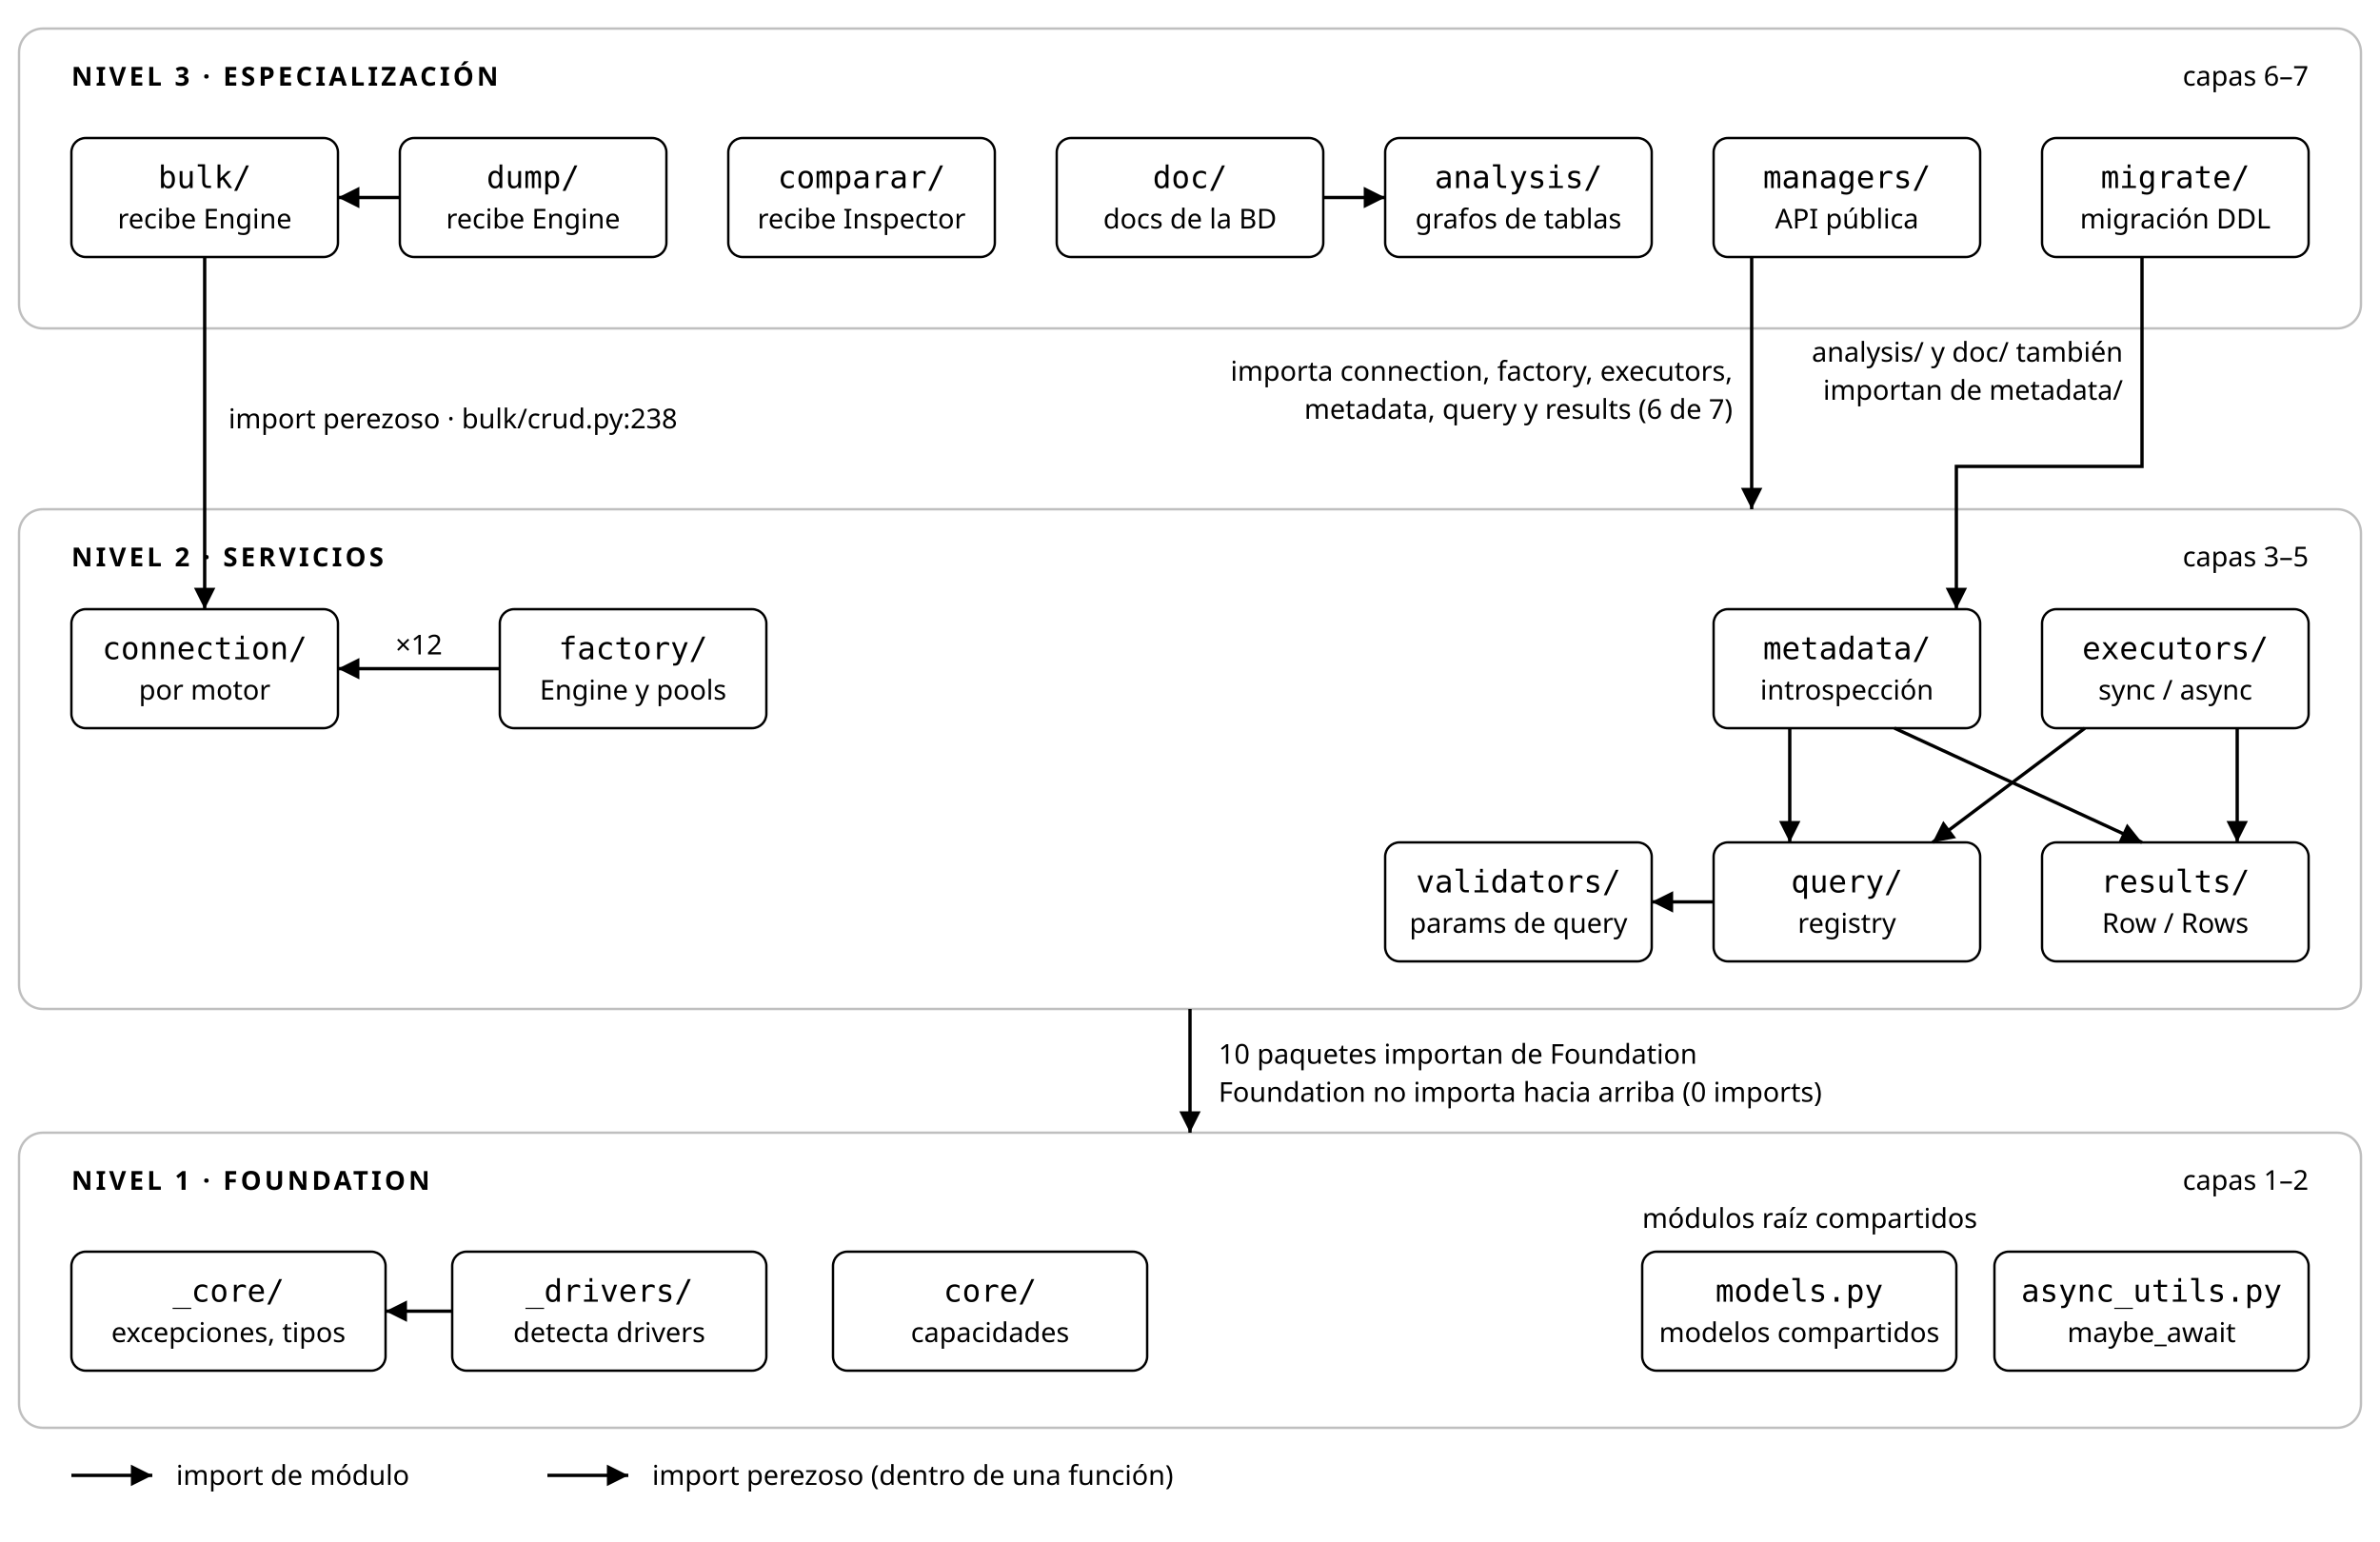
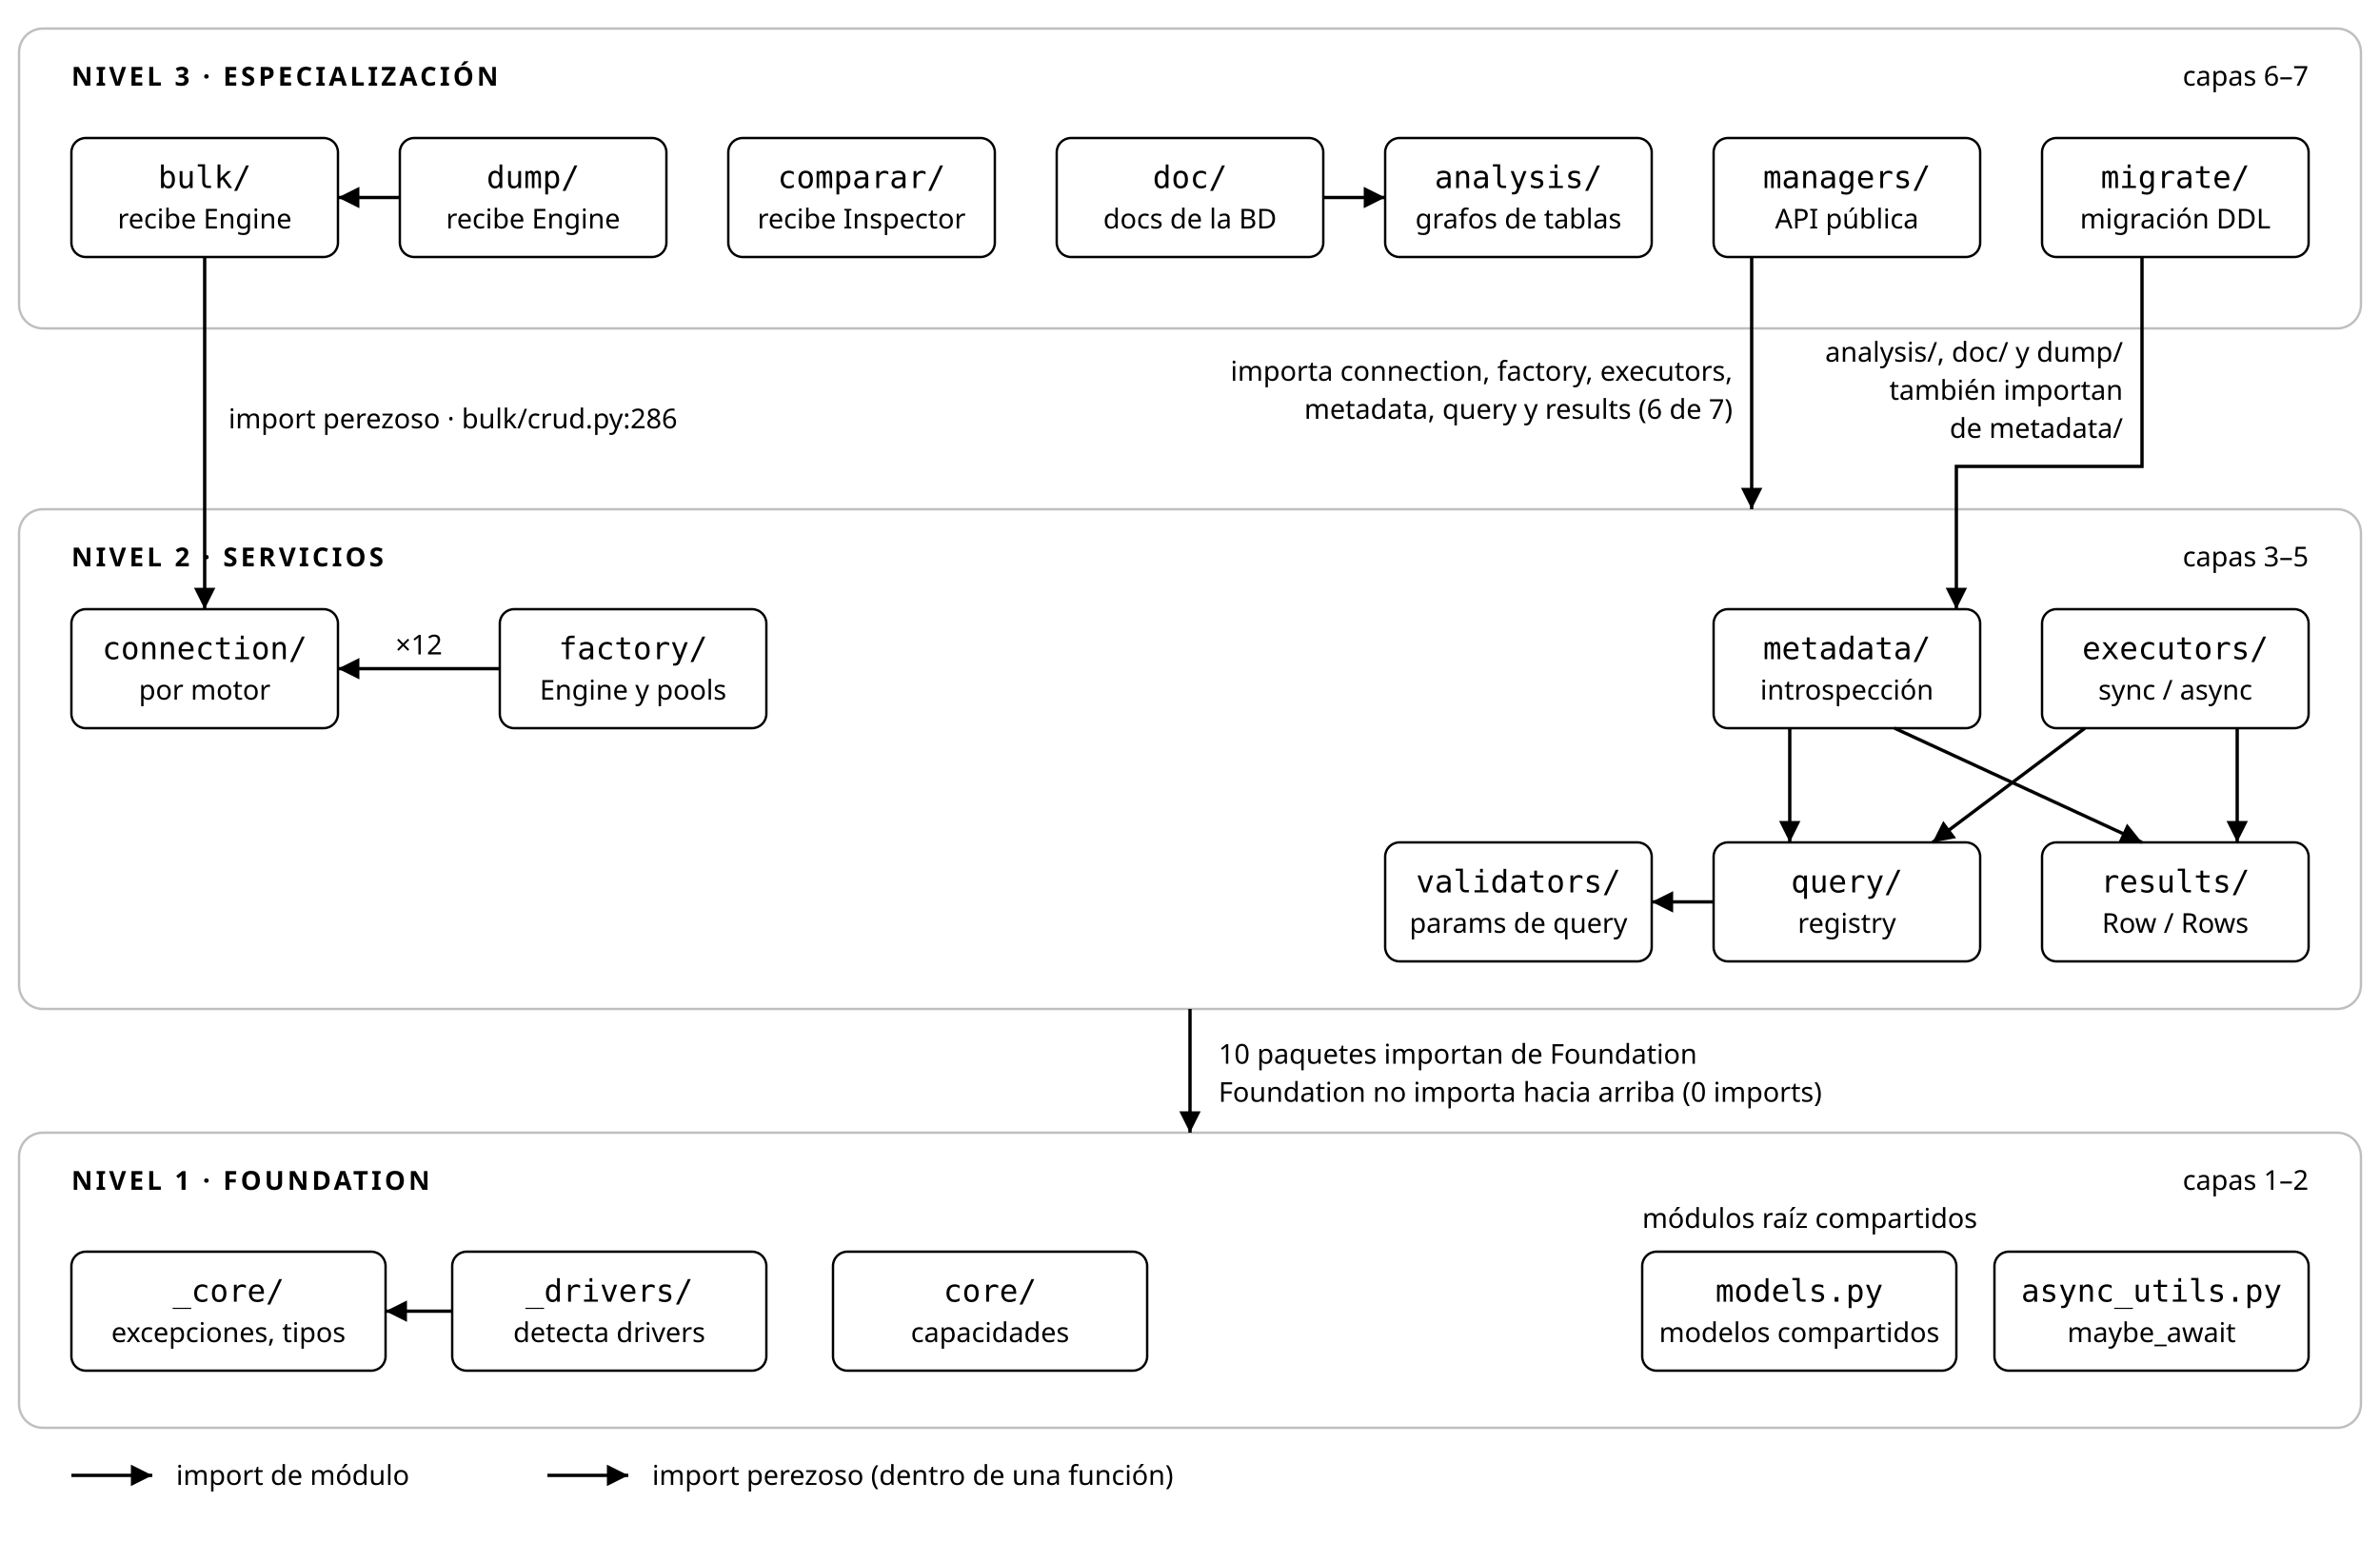
<svg xmlns="http://www.w3.org/2000/svg" class="arq" viewBox="0 0 1000 648" role="img" aria-label="Los tres niveles de util_bbdd y sus capas con los imports reales: cada paquete importa solo de capas inferiores." font-family="system-ui,sans-serif">
  <defs>
    <marker id="arq-h" viewBox="0 0 10 10" refX="10" refY="5" markerWidth="9" markerHeight="9" markerUnits="userSpaceOnUse" orient="auto">
      <path class="arq-head" d="M0 0L10 5L0 10z" fill="currentColor" />
    </marker>
    <marker id="arq-h-warn" viewBox="0 0 10 10" refX="10" refY="5" markerWidth="9" markerHeight="9" markerUnits="userSpaceOnUse" orient="auto">
      <path class="arq-head-warn" d="M0 0L10 5L0 10z" fill="currentColor" />
    </marker>
  </defs>
  <rect class="arq-band arq-band-3" x="8" y="12" width="984" height="126" rx="10" fill="none" stroke="currentColor" stroke-opacity=".25" />
  <rect class="arq-band arq-band-2" x="8" y="214" width="984" height="210" rx="10" fill="none" stroke="currentColor" stroke-opacity=".25" />
  <rect class="arq-band arq-band-1" x="8" y="476" width="984" height="124" rx="10" fill="none" stroke="currentColor" stroke-opacity=".25" />
  <text class="arq-band-label" x="30" y="36" font-size="11" font-weight="600" letter-spacing="1.3" fill="currentColor">NIVEL 3 · ESPECIALIZACIÓN</text>
  <text class="arq-band-note" x="970" y="36" text-anchor="end" font-family="system-ui,sans-serif" font-size="11.5" fill="currentColor">capas 6–7</text>
  <text class="arq-band-label" x="30" y="238" font-size="11" font-weight="600" letter-spacing="1.3" fill="currentColor">NIVEL 2 · SERVICIOS</text>
  <text class="arq-band-note" x="970" y="238" text-anchor="end" font-family="system-ui,sans-serif" font-size="11.5" fill="currentColor">capas 3–5</text>
  <text class="arq-band-label" x="30" y="500" font-size="11" font-weight="600" letter-spacing="1.3" fill="currentColor">NIVEL 1 · FOUNDATION</text>
  <text class="arq-band-note" x="970" y="500" text-anchor="end" font-family="system-ui,sans-serif" font-size="11.5" fill="currentColor">capas 1–2</text>
  <path class="arq-edge " d="M168 83 H142" fill="none" stroke="currentColor" stroke-width="1.4" marker-end="url(#arq-h)" />
  <path class="arq-edge " d="M556 83 H582" fill="none" stroke="currentColor" stroke-width="1.4" marker-end="url(#arq-h)" />
  <path class="arq-edge lazy" d="M86 108 V256" fill="none" stroke="currentColor" stroke-width="1.4" marker-end="url(#arq-h)" />
  <path class="arq-edge " d="M736 108 V214" fill="none" stroke="currentColor" stroke-width="1.4" marker-end="url(#arq-h)" />
  <path class="arq-edge " d="M900 108 V196 H822 V256" fill="none" stroke="currentColor" stroke-width="1.4" marker-end="url(#arq-h)" />
  <path class="arq-edge " d="M752 306 V354" fill="none" stroke="currentColor" stroke-width="1.4" marker-end="url(#arq-h)" />
  <path class="arq-edge " d="M796 306 L900 354" fill="none" stroke="currentColor" stroke-width="1.4" marker-end="url(#arq-h)" />
  <path class="arq-edge " d="M876 306 L812 354" fill="none" stroke="currentColor" stroke-width="1.4" marker-end="url(#arq-h)" />
  <path class="arq-edge " d="M940 306 V354" fill="none" stroke="currentColor" stroke-width="1.4" marker-end="url(#arq-h)" />
  <path class="arq-edge " d="M720 379 H694" fill="none" stroke="currentColor" stroke-width="1.4" marker-end="url(#arq-h)" />
  <path class="arq-edge " d="M210 281 H142" fill="none" stroke="currentColor" stroke-width="1.4" marker-end="url(#arq-h)" />
  <path class="arq-edge " d="M500 424 V476" fill="none" stroke="currentColor" stroke-width="1.4" marker-end="url(#arq-h)" />
  <path class="arq-edge " d="M190 551 H162" fill="none" stroke="currentColor" stroke-width="1.4" marker-end="url(#arq-h)" />
  <g class="arq-node">
    <rect x="30" y="58" width="112" height="50" rx="6" fill="none" stroke="currentColor" />
    <text class="arq-name" x="86" y="79" text-anchor="middle" font-family="ui-monospace,Consolas,monospace" font-size="13" fill="currentColor">bulk/</text>
    <text class="arq-sub" x="86" y="96" text-anchor="middle" font-family="system-ui,sans-serif" font-size="11.5" fill="currentColor">recibe Engine</text>
  </g>
  <g class="arq-node">
    <rect x="168" y="58" width="112" height="50" rx="6" fill="none" stroke="currentColor" />
    <text class="arq-name" x="224" y="79" text-anchor="middle" font-family="ui-monospace,Consolas,monospace" font-size="13" fill="currentColor">dump/</text>
    <text class="arq-sub" x="224" y="96" text-anchor="middle" font-family="system-ui,sans-serif" font-size="11.5" fill="currentColor">recibe Engine</text>
  </g>
  <g class="arq-node">
    <rect x="306" y="58" width="112" height="50" rx="6" fill="none" stroke="currentColor" />
    <text class="arq-name" x="362" y="79" text-anchor="middle" font-family="ui-monospace,Consolas,monospace" font-size="13" fill="currentColor">comparar/</text>
    <text class="arq-sub" x="362" y="96" text-anchor="middle" font-family="system-ui,sans-serif" font-size="11.5" fill="currentColor">recibe Inspector</text>
  </g>
  <g class="arq-node">
    <rect x="444" y="58" width="112" height="50" rx="6" fill="none" stroke="currentColor" />
    <text class="arq-name" x="500" y="79" text-anchor="middle" font-family="ui-monospace,Consolas,monospace" font-size="13" fill="currentColor">doc/</text>
    <text class="arq-sub" x="500" y="96" text-anchor="middle" font-family="system-ui,sans-serif" font-size="11.5" fill="currentColor">docs de la BD</text>
  </g>
  <g class="arq-node">
    <rect x="582" y="58" width="112" height="50" rx="6" fill="none" stroke="currentColor" />
    <text class="arq-name" x="638" y="79" text-anchor="middle" font-family="ui-monospace,Consolas,monospace" font-size="13" fill="currentColor">analysis/</text>
    <text class="arq-sub" x="638" y="96" text-anchor="middle" font-family="system-ui,sans-serif" font-size="11.5" fill="currentColor">grafos de tablas</text>
  </g>
  <g class="arq-node">
    <rect x="720" y="58" width="112" height="50" rx="6" fill="none" stroke="currentColor" />
    <text class="arq-name" x="776" y="79" text-anchor="middle" font-family="ui-monospace,Consolas,monospace" font-size="13" fill="currentColor">managers/</text>
    <text class="arq-sub" x="776" y="96" text-anchor="middle" font-family="system-ui,sans-serif" font-size="11.5" fill="currentColor">API pública</text>
  </g>
  <g class="arq-node">
    <rect x="858" y="58" width="112" height="50" rx="6" fill="none" stroke="currentColor" />
    <text class="arq-name" x="914" y="79" text-anchor="middle" font-family="ui-monospace,Consolas,monospace" font-size="13" fill="currentColor">migrate/</text>
    <text class="arq-sub" x="914" y="96" text-anchor="middle" font-family="system-ui,sans-serif" font-size="11.5" fill="currentColor">migración DDL</text>
  </g>
  <g class="arq-node">
    <rect x="30" y="256" width="112" height="50" rx="6" fill="none" stroke="currentColor" />
    <text class="arq-name" x="86" y="277" text-anchor="middle" font-family="ui-monospace,Consolas,monospace" font-size="13" fill="currentColor">connection/</text>
    <text class="arq-sub" x="86" y="294" text-anchor="middle" font-family="system-ui,sans-serif" font-size="11.5" fill="currentColor">por motor</text>
  </g>
  <g class="arq-node">
    <rect x="210" y="256" width="112" height="50" rx="6" fill="none" stroke="currentColor" />
    <text class="arq-name" x="266" y="277" text-anchor="middle" font-family="ui-monospace,Consolas,monospace" font-size="13" fill="currentColor">factory/</text>
    <text class="arq-sub" x="266" y="294" text-anchor="middle" font-family="system-ui,sans-serif" font-size="11.5" fill="currentColor">Engine y pools</text>
  </g>
  <g class="arq-node">
    <rect x="720" y="256" width="112" height="50" rx="6" fill="none" stroke="currentColor" />
    <text class="arq-name" x="776" y="277" text-anchor="middle" font-family="ui-monospace,Consolas,monospace" font-size="13" fill="currentColor">metadata/</text>
    <text class="arq-sub" x="776" y="294" text-anchor="middle" font-family="system-ui,sans-serif" font-size="11.5" fill="currentColor">introspección</text>
  </g>
  <g class="arq-node">
    <rect x="858" y="256" width="112" height="50" rx="6" fill="none" stroke="currentColor" />
    <text class="arq-name" x="914" y="277" text-anchor="middle" font-family="ui-monospace,Consolas,monospace" font-size="13" fill="currentColor">executors/</text>
    <text class="arq-sub" x="914" y="294" text-anchor="middle" font-family="system-ui,sans-serif" font-size="11.5" fill="currentColor">sync / async</text>
  </g>
  <g class="arq-node">
    <rect x="582" y="354" width="112" height="50" rx="6" fill="none" stroke="currentColor" />
    <text class="arq-name" x="638" y="375" text-anchor="middle" font-family="ui-monospace,Consolas,monospace" font-size="13" fill="currentColor">validators/</text>
    <text class="arq-sub" x="638" y="392" text-anchor="middle" font-family="system-ui,sans-serif" font-size="11.5" fill="currentColor">params de query</text>
  </g>
  <g class="arq-node">
    <rect x="720" y="354" width="112" height="50" rx="6" fill="none" stroke="currentColor" />
    <text class="arq-name" x="776" y="375" text-anchor="middle" font-family="ui-monospace,Consolas,monospace" font-size="13" fill="currentColor">query/</text>
    <text class="arq-sub" x="776" y="392" text-anchor="middle" font-family="system-ui,sans-serif" font-size="11.5" fill="currentColor">registry</text>
  </g>
  <g class="arq-node">
    <rect x="858" y="354" width="112" height="50" rx="6" fill="none" stroke="currentColor" />
    <text class="arq-name" x="914" y="375" text-anchor="middle" font-family="ui-monospace,Consolas,monospace" font-size="13" fill="currentColor">results/</text>
    <text class="arq-sub" x="914" y="392" text-anchor="middle" font-family="system-ui,sans-serif" font-size="11.5" fill="currentColor">Row / Rows</text>
  </g>
  <g class="arq-node">
    <rect x="30" y="526" width="132" height="50" rx="6" fill="none" stroke="currentColor" />
    <text class="arq-name" x="96" y="547" text-anchor="middle" font-family="ui-monospace,Consolas,monospace" font-size="13" fill="currentColor">_core/</text>
    <text class="arq-sub" x="96" y="564" text-anchor="middle" font-family="system-ui,sans-serif" font-size="11.5" fill="currentColor">excepciones, tipos</text>
  </g>
  <g class="arq-node">
    <rect x="190" y="526" width="132" height="50" rx="6" fill="none" stroke="currentColor" />
    <text class="arq-name" x="256" y="547" text-anchor="middle" font-family="ui-monospace,Consolas,monospace" font-size="13" fill="currentColor">_drivers/</text>
    <text class="arq-sub" x="256" y="564" text-anchor="middle" font-family="system-ui,sans-serif" font-size="11.5" fill="currentColor">detecta drivers</text>
  </g>
  <g class="arq-node">
    <rect x="350" y="526" width="132" height="50" rx="6" fill="none" stroke="currentColor" />
    <text class="arq-name" x="416" y="547" text-anchor="middle" font-family="ui-monospace,Consolas,monospace" font-size="13" fill="currentColor">core/</text>
    <text class="arq-sub" x="416" y="564" text-anchor="middle" font-family="system-ui,sans-serif" font-size="11.5" fill="currentColor">capacidades</text>
  </g>
  <g class="arq-node arq-shared">
    <rect x="690" y="526" width="132" height="50" rx="6" fill="none" stroke="currentColor" />
    <text class="arq-name" x="756" y="547" text-anchor="middle" font-family="ui-monospace,Consolas,monospace" font-size="13" fill="currentColor">models.py</text>
    <text class="arq-sub" x="756" y="564" text-anchor="middle" font-family="system-ui,sans-serif" font-size="11.5" fill="currentColor">modelos compartidos</text>
  </g>
  <g class="arq-node arq-shared">
    <rect x="838" y="526" width="132" height="50" rx="6" fill="none" stroke="currentColor" />
    <text class="arq-name" x="904" y="547" text-anchor="middle" font-family="ui-monospace,Consolas,monospace" font-size="13" fill="currentColor">async_utils.py</text>
    <text class="arq-sub" x="904" y="564" text-anchor="middle" font-family="system-ui,sans-serif" font-size="11.5" fill="currentColor">maybe_await</text>
  </g>
-   <text class="arq-lbl" x="96" y="180" text-anchor="start" font-family="system-ui,sans-serif" font-size="11.5" fill="currentColor">import perezoso · bulk/crud.py:238</text>
+   <text class="arq-lbl" x="96" y="180" text-anchor="start" font-family="system-ui,sans-serif" font-size="11.5" fill="currentColor">import perezoso · bulk/crud.py:286</text>
  <text class="arq-lbl" x="728" y="160" text-anchor="end" font-family="system-ui,sans-serif" font-size="11.5" fill="currentColor">importa connection, factory, executors,</text>
  <text class="arq-lbl" x="728" y="176" text-anchor="end" font-family="system-ui,sans-serif" font-size="11.5" fill="currentColor">metadata, query y results (6 de 7)</text>
-   <text class="arq-lbl" x="892" y="152" text-anchor="end" font-family="system-ui,sans-serif" font-size="11.5" fill="currentColor">analysis/ y doc/ también</text>
-   <text class="arq-lbl" x="892" y="168" text-anchor="end" font-family="system-ui,sans-serif" font-size="11.5" fill="currentColor">importan de metadata/</text>
+   <text class="arq-lbl" x="892" y="152" text-anchor="end" font-family="system-ui,sans-serif" font-size="11.5" fill="currentColor">analysis/, doc/ y dump/</text>
+   <text class="arq-lbl" x="892" y="168" text-anchor="end" font-family="system-ui,sans-serif" font-size="11.5" fill="currentColor">también importan</text>
+   <text class="arq-lbl" x="892" y="184" text-anchor="end" font-family="system-ui,sans-serif" font-size="11.5" fill="currentColor">de metadata/</text>
  <text class="arq-lbl" x="176" y="275" text-anchor="middle" font-family="system-ui,sans-serif" font-size="11.5" fill="currentColor">×12</text>
  <text class="arq-lbl" x="512" y="447" text-anchor="start" font-family="system-ui,sans-serif" font-size="11.5" fill="currentColor">10 paquetes importan de Foundation</text>
  <text class="arq-lbl" x="512" y="463" text-anchor="start" font-family="system-ui,sans-serif" font-size="11.5" fill="currentColor">Foundation no importa hacia arriba (0 imports)</text>
  <text class="arq-lbl" x="690" y="516" text-anchor="start" font-family="system-ui,sans-serif" font-size="11.5" fill="currentColor">módulos raíz compartidos</text>
  <path class="arq-edge " d="M30 620 H64" fill="none" stroke="currentColor" stroke-width="1.4" marker-end="url(#arq-h)" />
  <text class="arq-lbl" x="74" y="624" text-anchor="start" font-family="system-ui,sans-serif" font-size="11.5" fill="currentColor">import de módulo</text>
  <path class="arq-edge lazy" d="M230 620 H264" fill="none" stroke="currentColor" stroke-width="1.4" marker-end="url(#arq-h)" />
  <text class="arq-lbl" x="274" y="624" text-anchor="start" font-family="system-ui,sans-serif" font-size="11.5" fill="currentColor">import perezoso (dentro de una función)</text>
</svg>
